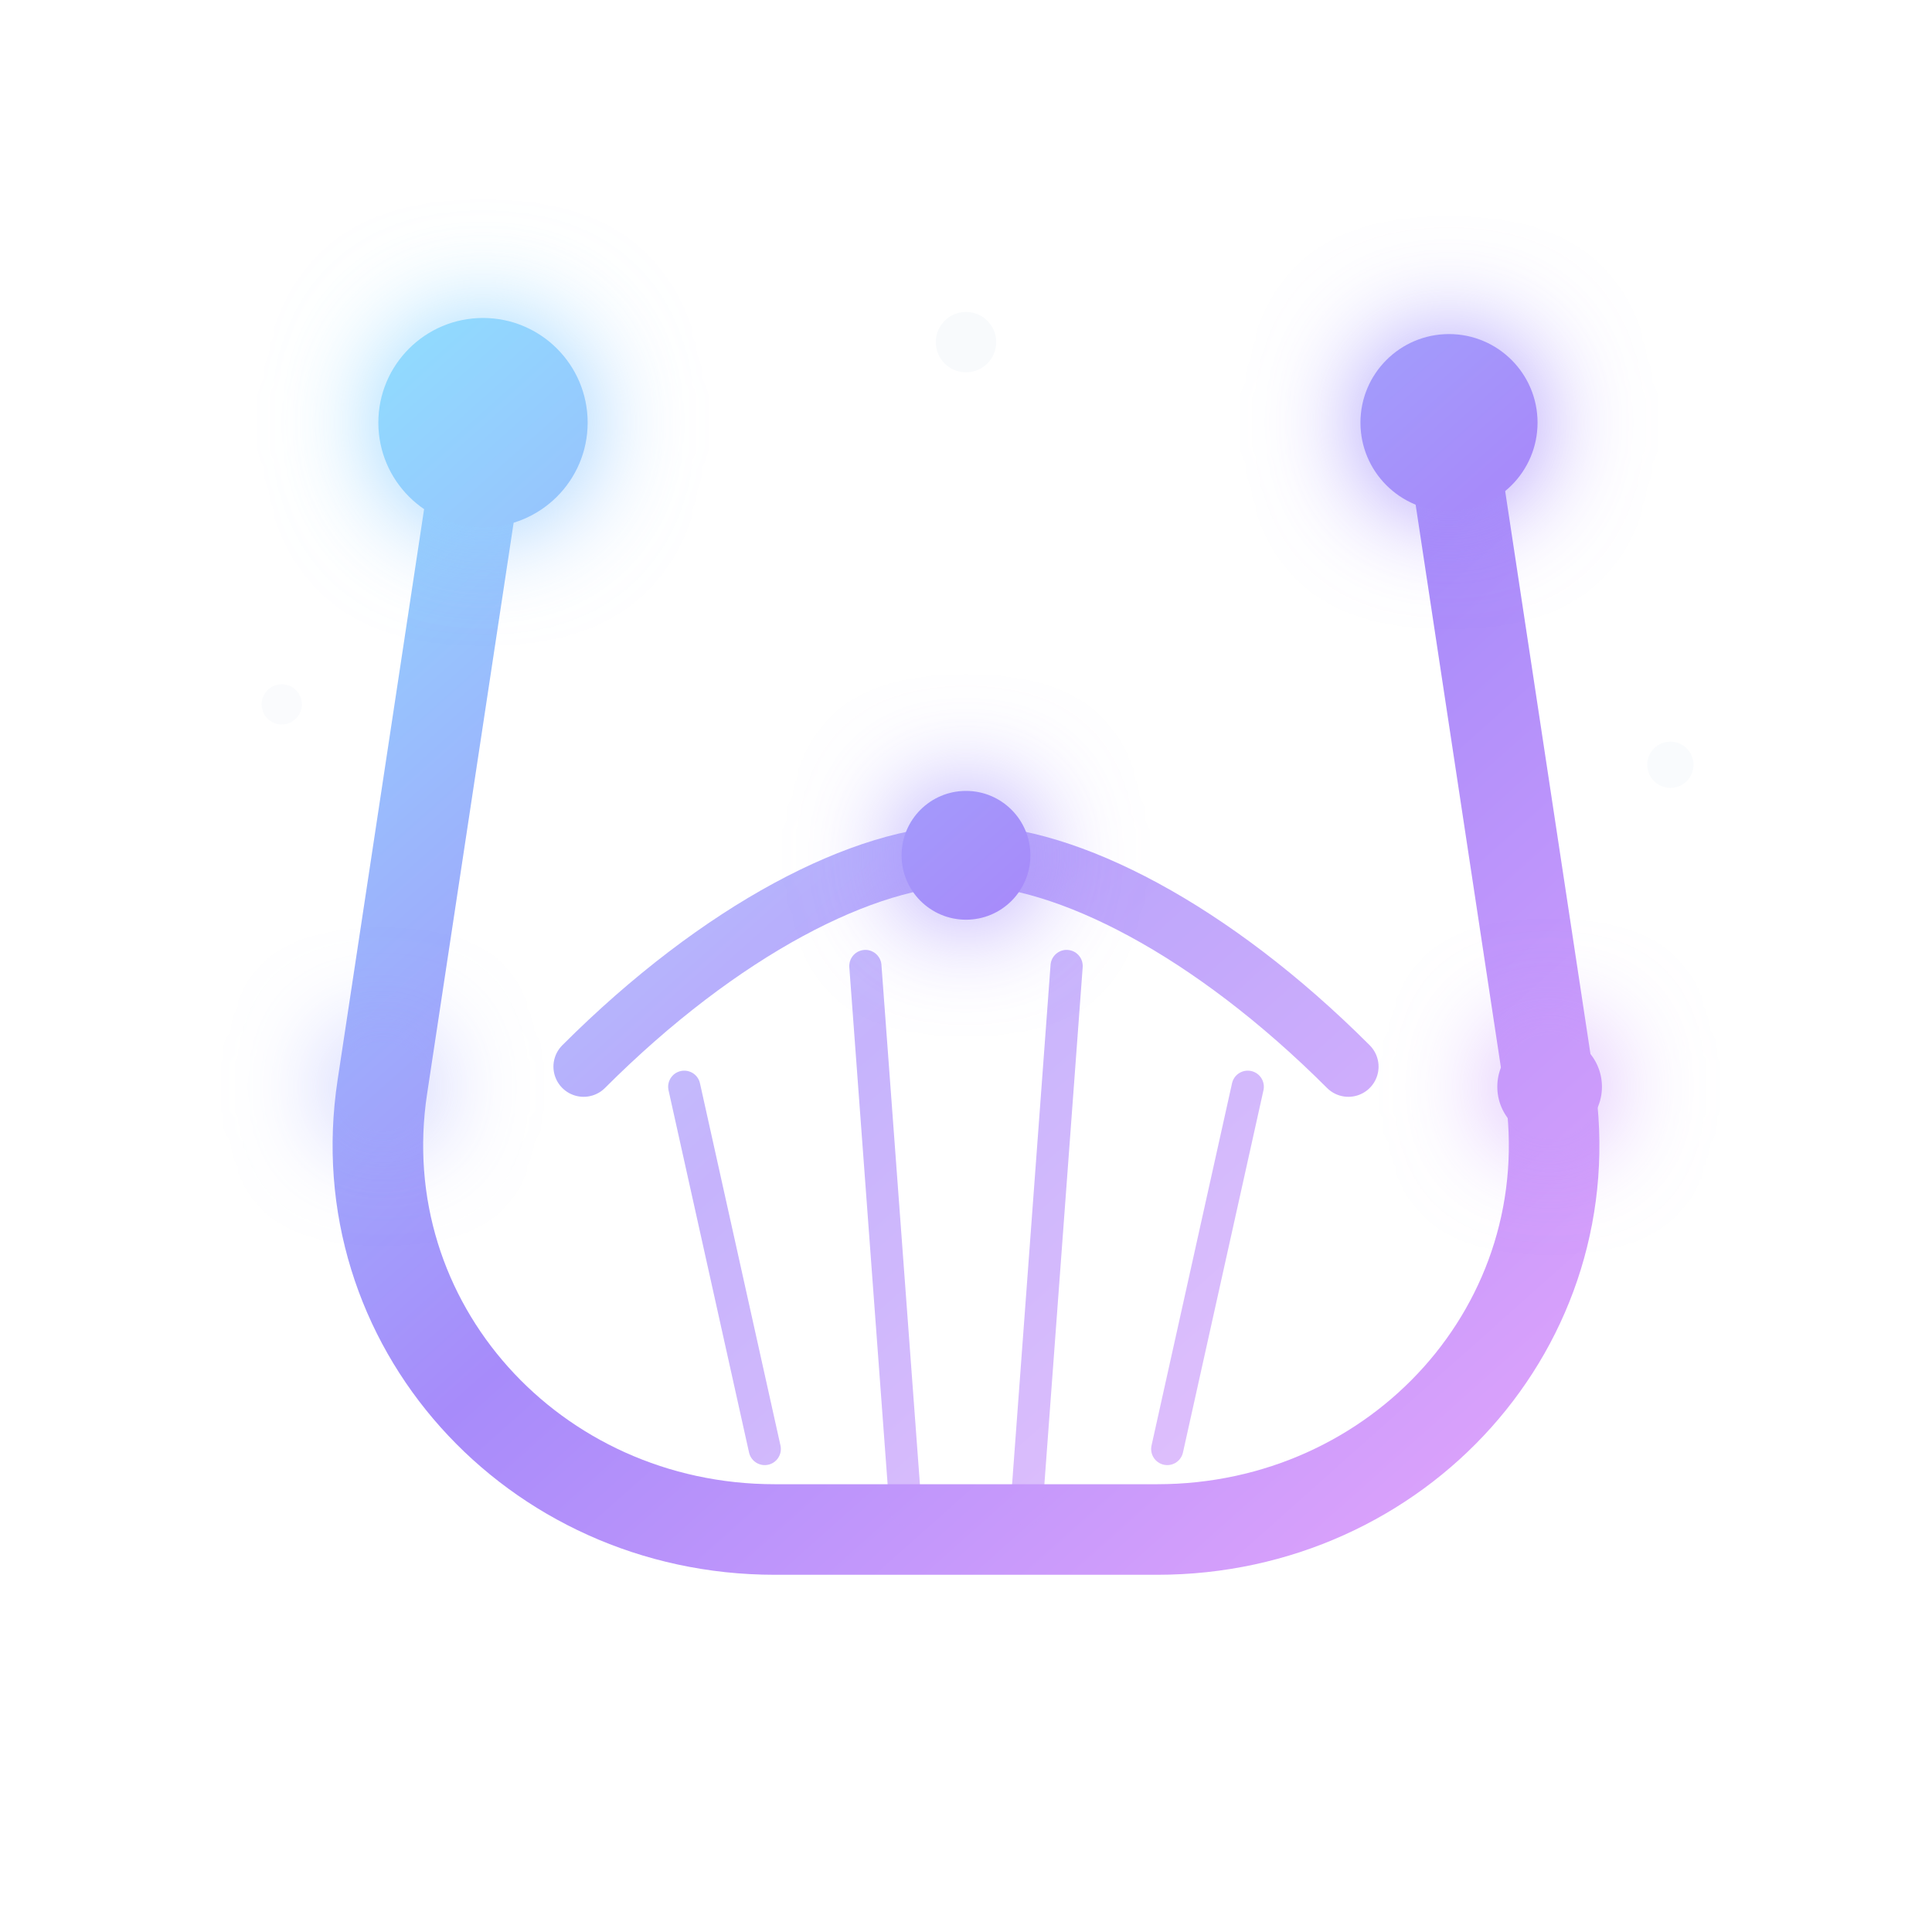
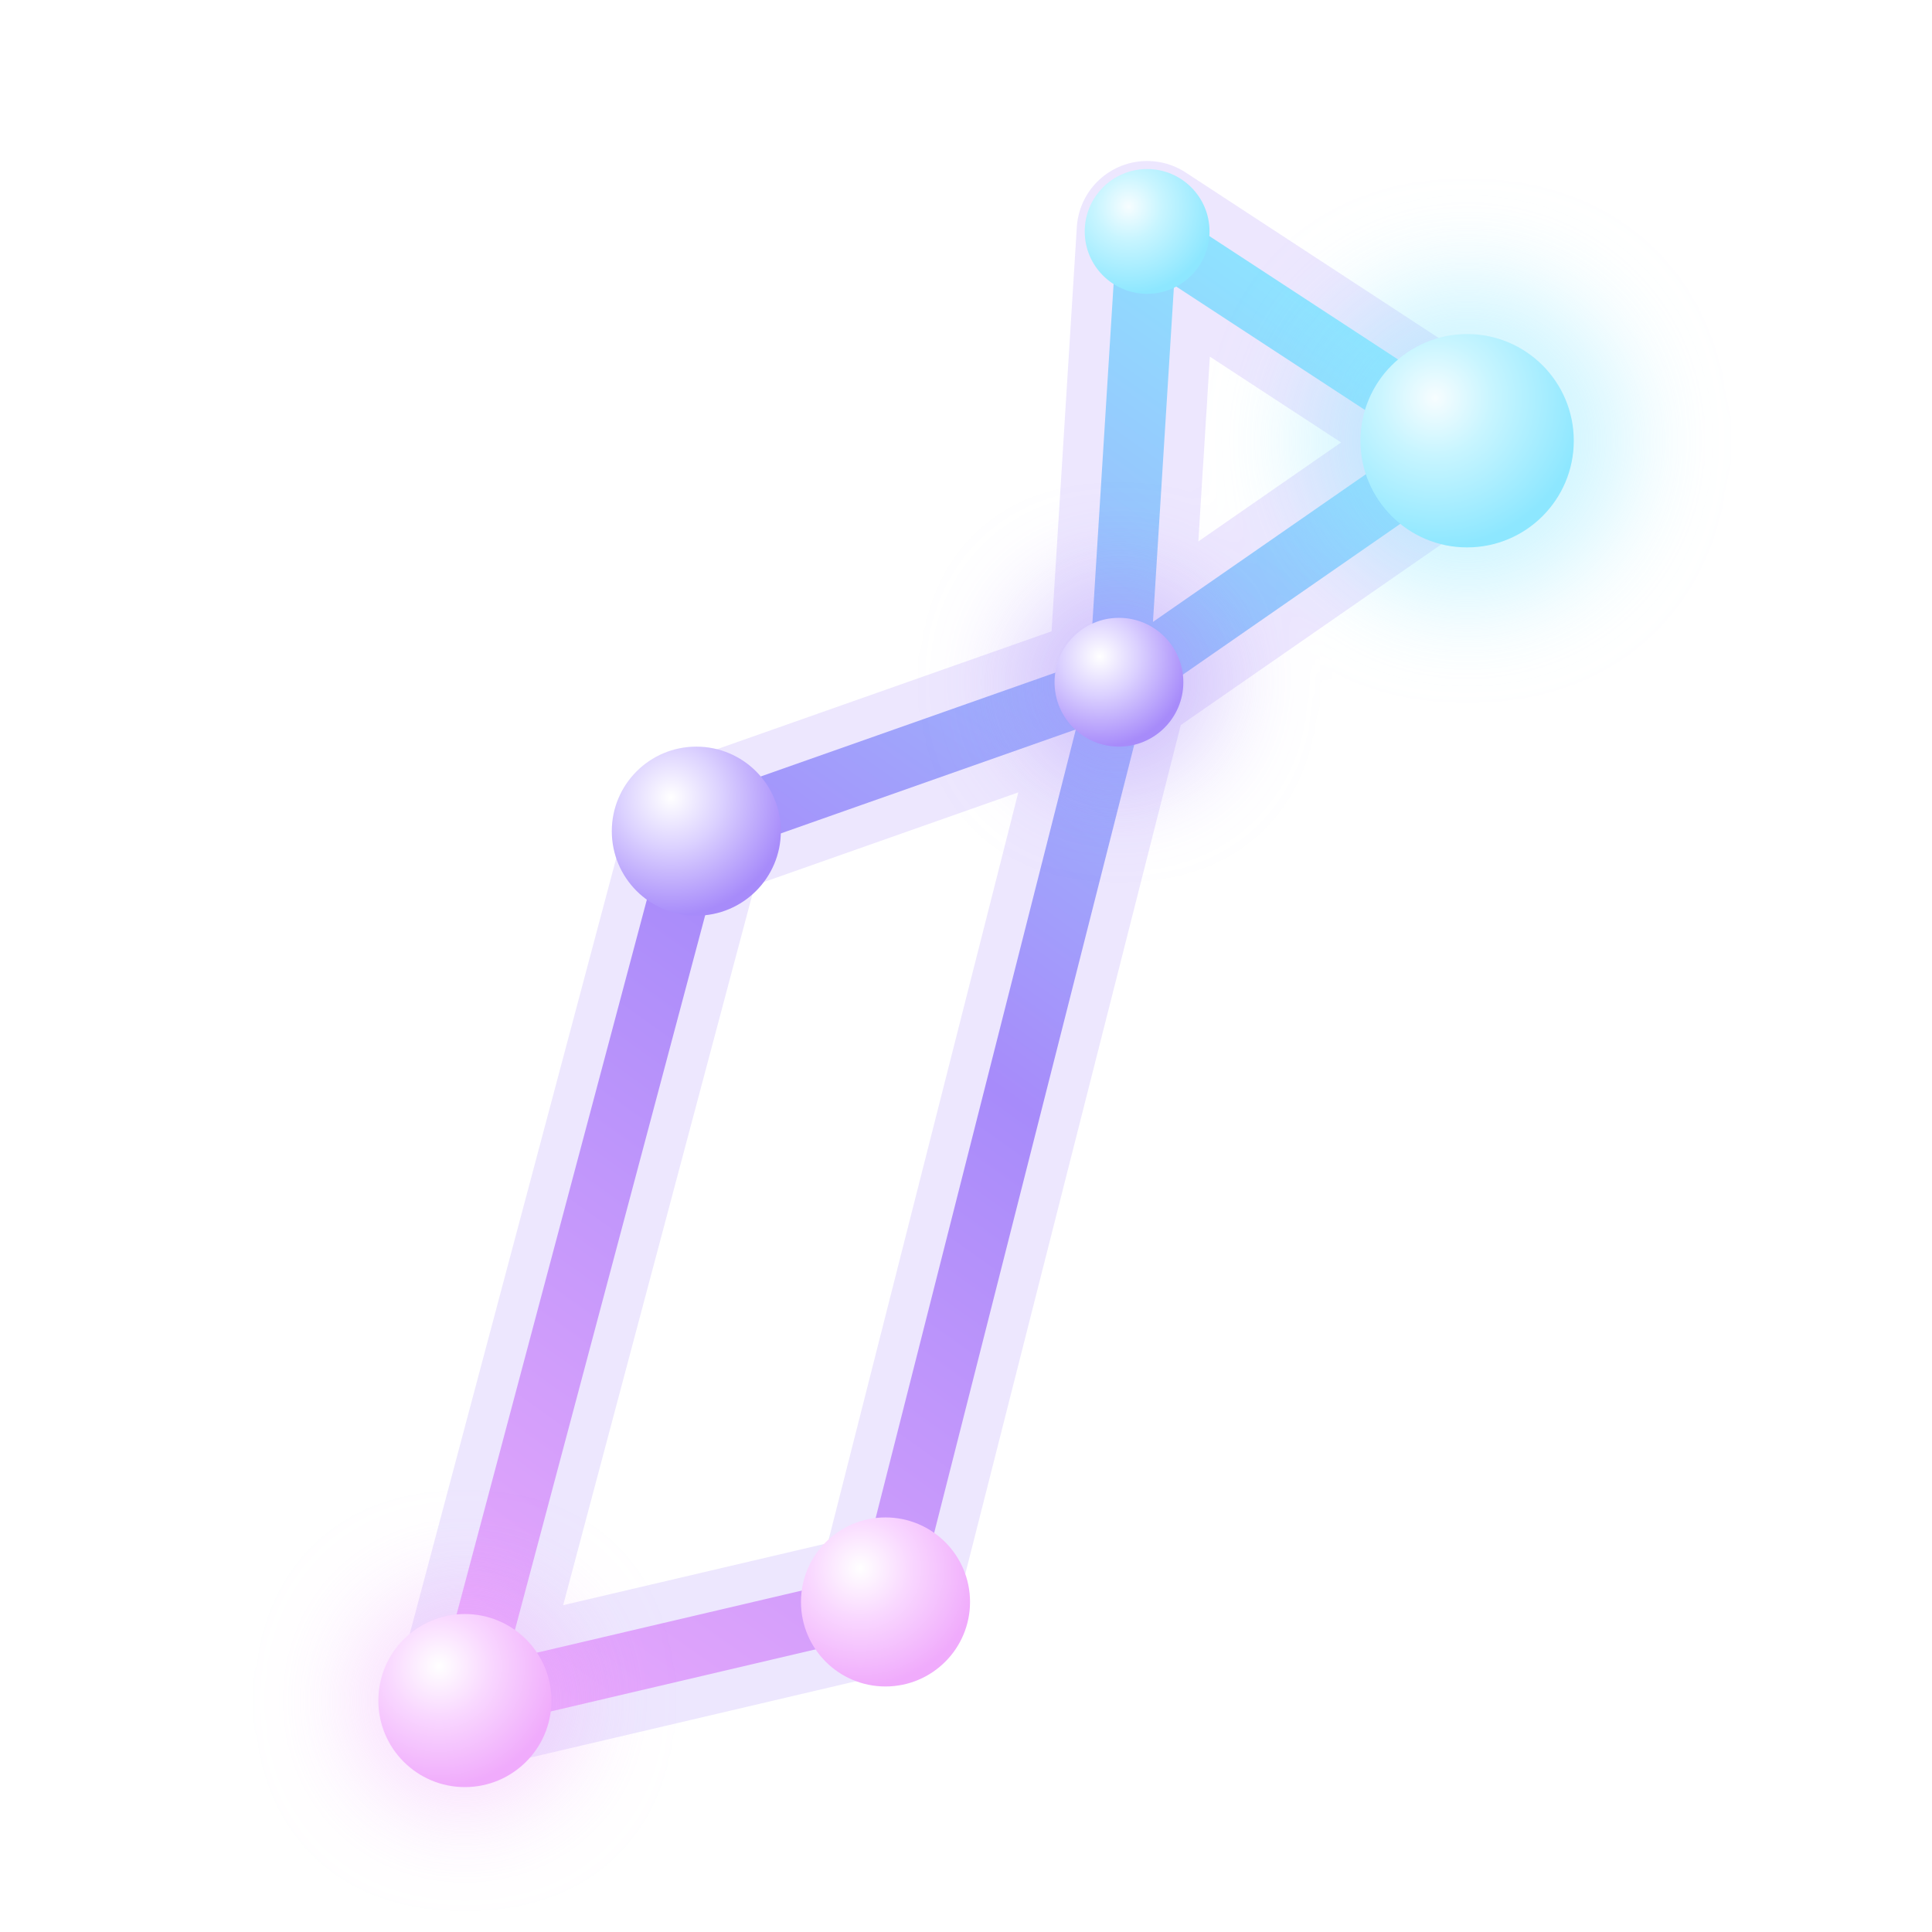
<svg xmlns="http://www.w3.org/2000/svg" width="96" height="96" viewBox="0 0 96 96" fill="none" role="img" aria-labelledby="title desc">
  <defs>
-     <linearGradient id="lyra-glow" x1="16" y1="12" x2="82" y2="86" gradientUnits="userSpaceOnUse">
+     <linearGradient id="lyra-gradient" x1="72.9" y1="18" x2="23.1" y2="88" gradientUnits="userSpaceOnUse">
      <stop stop-color="#8DE7FF" />
-       <stop offset="0.48" stop-color="#A78BFA" />
+       <stop offset=".5" stop-color="#A78BFA" />
      <stop offset="1" stop-color="#F0ABFC" />
    </linearGradient>
-     <filter id="glow" x="-50%" y="-50%" width="200%" height="200%">
-       <feGaussianBlur stdDeviation="2.6" result="blur" />
-       <feMerge>
-         <feMergeNode in="blur" />
-         <feMergeNode in="SourceGraphic" />
-       </feMerge>
+     <radialGradient id="vega-core" cx="35%" cy="30%" r="70%">
+       <stop stop-color="#F7FDFF" />
+       <stop offset=".38" stop-color="#C8F5FF" />
+       <stop offset="1" stop-color="#8DE7FF" />
+     </radialGradient>
+     <radialGradient id="violet-core" cx="35%" cy="30%" r="70%">
+       <stop stop-color="#FFFFFF" />
+       <stop offset=".42" stop-color="#DCD2FF" />
+       <stop offset="1" stop-color="#A78BFA" />
+     </radialGradient>
+     <radialGradient id="pink-core" cx="35%" cy="30%" r="70%">
+       <stop stop-color="#FFFFFF" />
+       <stop offset=".42" stop-color="#F9D8FF" />
+       <stop offset="1" stop-color="#F0ABFC" />
+     </radialGradient>
+     <filter id="star-glow" x="-150%" y="-150%" width="400%" height="400%">
+       <feGaussianBlur stdDeviation="2.4" />
    </filter>
  </defs>
-   <path d="M24 21L19 54C17.2 65.8 26.5 76 38.5 76H57.5C69.5 76 78.8 65.8 77 54L72 21" stroke="url(#lyra-glow)" stroke-width="4.5" stroke-linecap="round" />
-   <path d="M29 53C35.8 46.2 43 42.5 48 42.5C53 42.5 60.2 46.2 67 53" stroke="url(#lyra-glow)" stroke-width="3" stroke-linecap="round" opacity=".78" />
-   <path d="M34 54L38 72M43 48L45 75M53 48L51 75M62 54L58 72" stroke="url(#lyra-glow)" stroke-width="1.6" stroke-linecap="round" opacity=".65" />
-   <g fill="url(#lyra-glow)" filter="url(#glow)">
-     <circle cx="24" cy="21" r="5.2" />
-     <circle cx="72" cy="21" r="4.4" />
-     <circle cx="48" cy="42.5" r="3.2" />
-     <circle cx="19" cy="54" r="2.2" />
-     <circle cx="77" cy="54" r="2.6" />
+   <path d="M57 11.5L72.9 21.9L55.6 33.9L57 11.5M55.6 33.9L34.6 41.3L23.1 84.5L44 79.6L55.6 33.9" stroke="#A78BFA" stroke-opacity=".2" stroke-width="7" stroke-linecap="round" stroke-linejoin="round" />
+   <path d="M57 11.5L72.9 21.9L55.6 33.9L57 11.5M55.6 33.9L34.6 41.3L23.1 84.5L44 79.6L55.6 33.9" stroke="url(#lyra-gradient)" stroke-width="3" stroke-linecap="round" stroke-linejoin="round" />
+   <g filter="url(#star-glow)" opacity=".42">
+     <circle cx="72.9" cy="21.9" r="8" fill="#8DE7FF" />
+     <circle cx="55.6" cy="33.9" r="5" fill="#A78BFA" />
+     <circle cx="23.1" cy="84.5" r="5.5" fill="#F0ABFC" />
  </g>
-   <circle cx="48" cy="17" r="1.5" fill="#F8FAFC" />
-   <circle cx="83" cy="38" r="1.15" fill="#F8FAFC" opacity=".8" />
-   <circle cx="14" cy="35" r="1" fill="#F8FAFC" opacity=".72" />
+   <g>
+     <circle cx="57" cy="11.5" r="3.1" fill="url(#vega-core)" />
+     <circle cx="72.9" cy="21.9" r="5.3" fill="url(#vega-core)" />
+     <circle cx="55.6" cy="33.9" r="3.2" fill="url(#violet-core)" />
+     <circle cx="34.6" cy="41.3" r="4.2" fill="url(#violet-core)" />
+     <circle cx="23.1" cy="84.5" r="4.3" fill="url(#pink-core)" />
+     <circle cx="44" cy="79.6" r="4.2" fill="url(#pink-core)" />
+   </g>
</svg>
